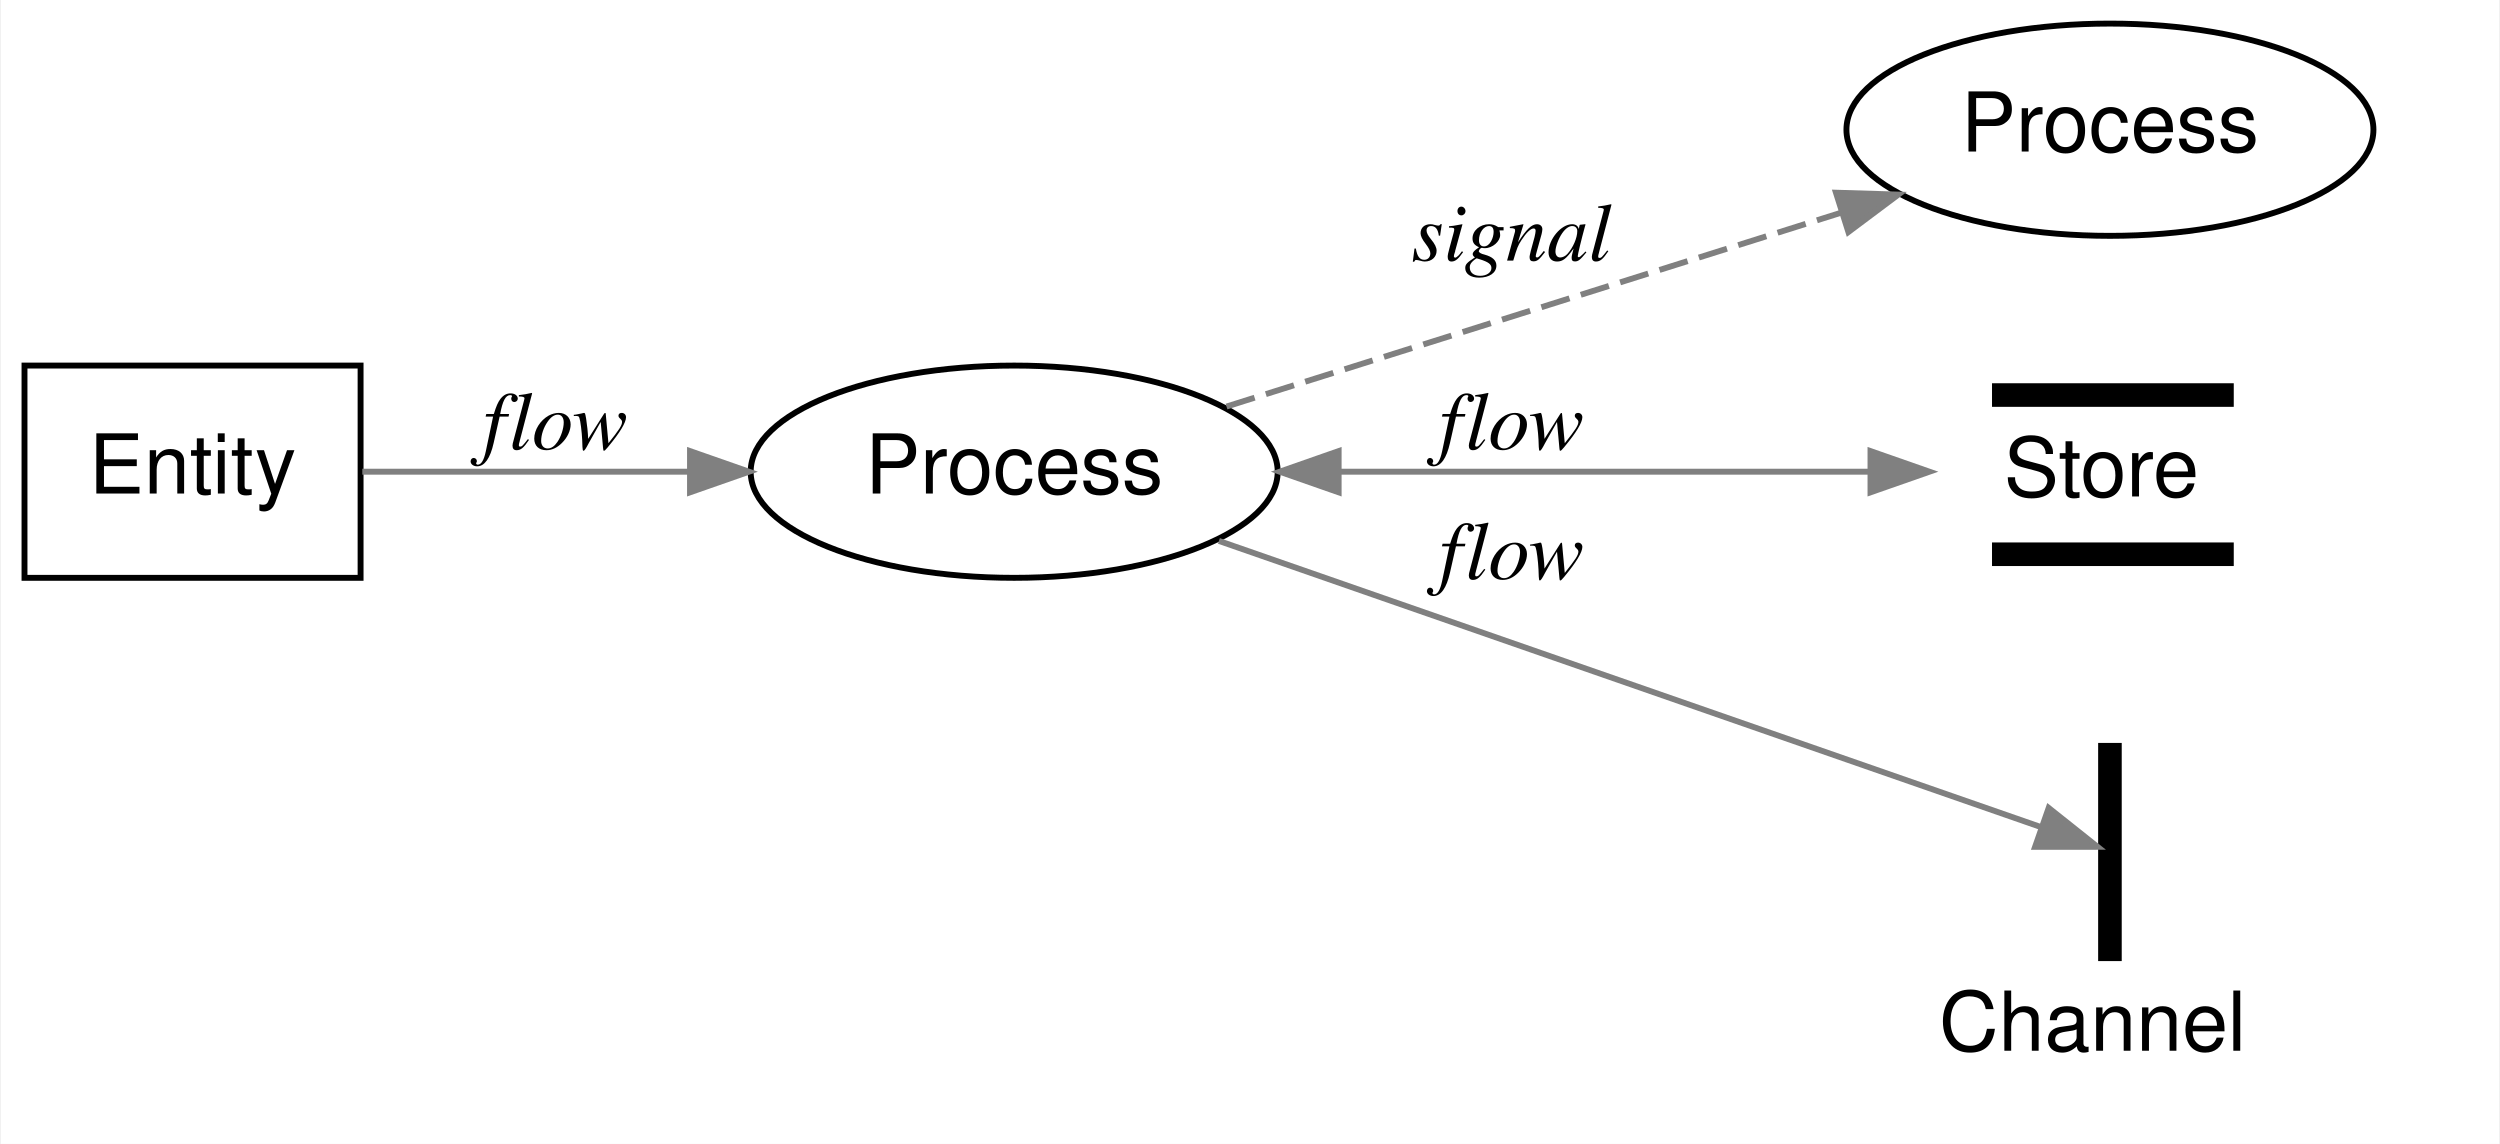
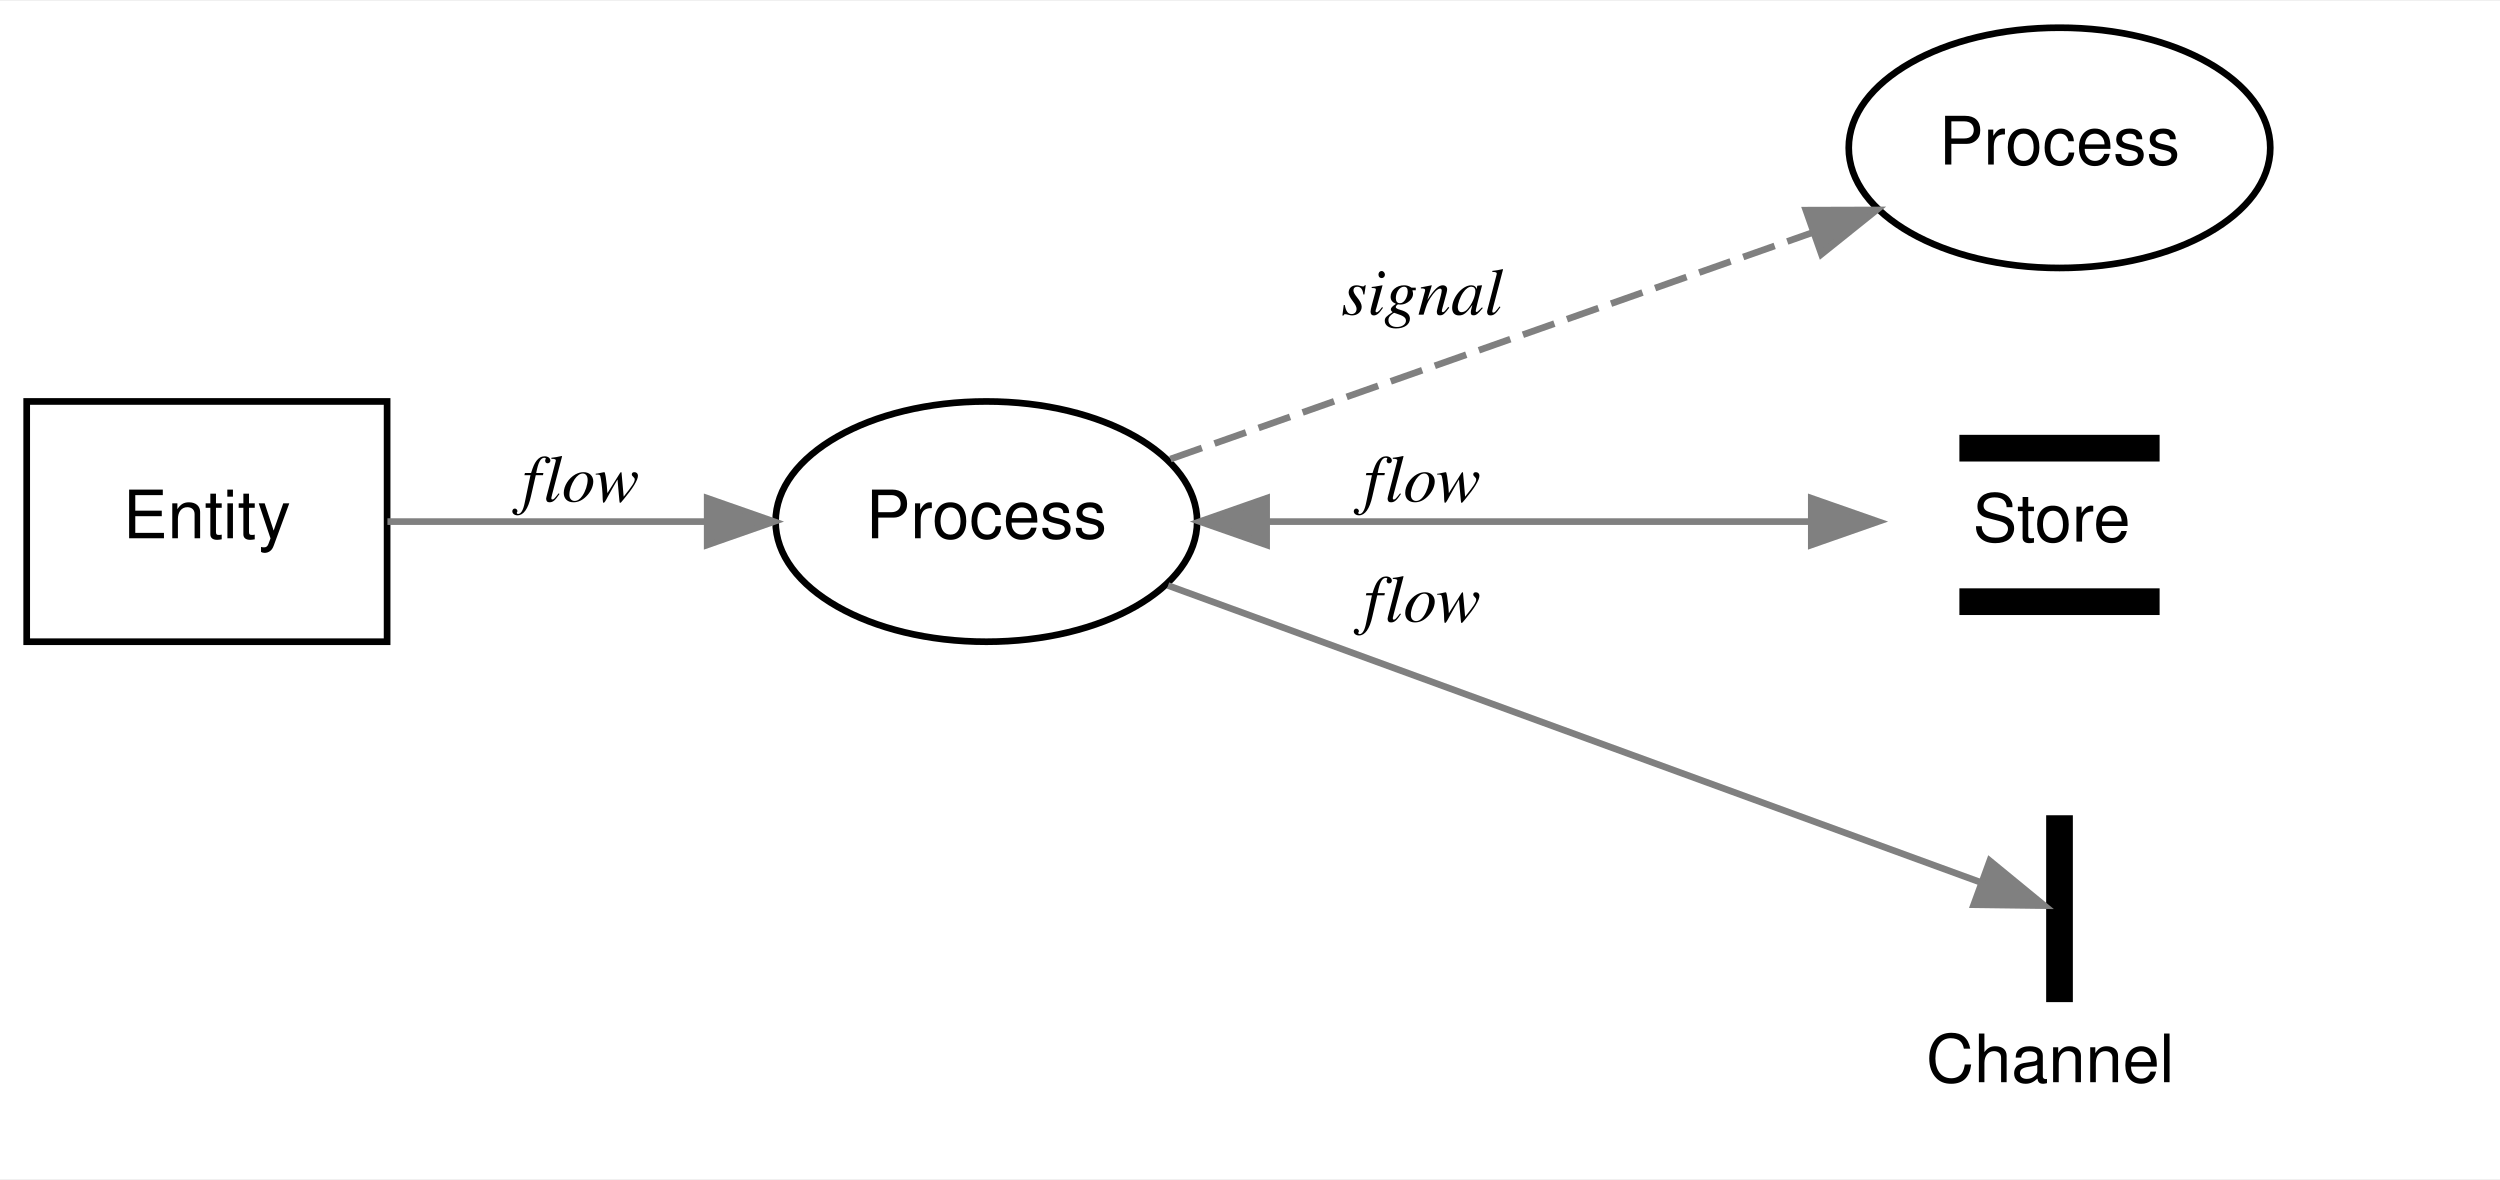
- <svg xmlns="http://www.w3.org/2000/svg" width="424pt" height="194pt" viewBox="0.00 0.00 423.69 194.00">
-   <g id="graph0" class="graph" transform="scale(1 1) rotate(0) translate(4 190)">
-     <polygon fill="white" stroke="transparent" points="-4,4 -4,-190 419.69,-190 419.69,4 -4,4" />
+ <svg xmlns="http://www.w3.org/2000/svg" width="375pt" height="177pt" viewBox="0.00 0.00 374.58 176.50">
+   <g id="graph0" class="graph" transform="scale(1 1) rotate(0) translate(4 172.5)">
+     <polygon fill="white" stroke="transparent" points="-4,4 -4,-172.5 370.58,-172.5 370.58,4 -4,4" />
    <g id="node1" class="node">
-       <ellipse fill="none" stroke="black" cx="167.85" cy="-110" rx="44.69" ry="18" />
-       <text text-anchor="middle" x="167.85" y="-106.3" font-family="Helvetica,sans-Serif" font-size="14.00">Process</text>
+       <ellipse fill="none" stroke="black" cx="143.79" cy="-94.5" rx="31.58" ry="18" />
+       <text text-anchor="middle" x="143.79" y="-92" font-family="Helvetica,sans-Serif" font-size="10.00">Process</text>
    </g>
    <g id="node2" class="node">
-       <ellipse fill="none" stroke="black" cx="353.69" cy="-168" rx="44.69" ry="18" />
-       <text text-anchor="middle" x="353.69" y="-164.3" font-family="Helvetica,sans-Serif" font-size="14.00">Process</text>
+       <ellipse fill="none" stroke="black" cx="304.58" cy="-150.5" rx="31.58" ry="18" />
+       <text text-anchor="middle" x="304.58" y="-148" font-family="Helvetica,sans-Serif" font-size="10.00">Process</text>
    </g>
    <g id="edge2" class="edge">
-       <path fill="none" stroke="gray" stroke-dasharray="5,2" d="M203.86,-121.05C233.51,-130.4 276.17,-143.86 308.23,-153.97" />
-       <polygon fill="gray" stroke="gray" points="307.22,-157.32 317.81,-157 309.33,-150.65 307.22,-157.32" />
-       <text text-anchor="middle" x="252.19" y="-145.8" font-family="Times,serif" font-style="italic" font-size="14.00">signal</text>
+       <path fill="none" stroke="gray" stroke-dasharray="5,2" d="M171.37,-103.87C197.78,-113.19 238.47,-127.54 267.73,-137.86" />
+       <polygon fill="gray" stroke="gray" points="266.58,-141.16 277.18,-141.19 268.91,-134.56 266.58,-141.16" />
+       <text text-anchor="middle" x="209.08" y="-125.5" font-family="Times,serif" font-style="italic" font-size="10.00">signal</text>
    </g>
    <g id="node4" class="node">
-       <polygon fill="black" stroke="transparent" points="333.69,-121 333.69,-125 374.69,-125 374.69,-121 333.69,-121" />
-       <text text-anchor="start" x="335.69" y="-105.8" font-family="Helvetica,sans-Serif" font-size="14.00">Store</text>
-       <polygon fill="black" stroke="transparent" points="333.69,-94 333.69,-98 374.69,-98 374.69,-94 333.69,-94" />
+       <polygon fill="black" stroke="transparent" points="289.58,-103.5 289.58,-107.5 319.58,-107.5 319.58,-103.5 289.58,-103.5" />
+       <text text-anchor="start" x="291.58" y="-91.5" font-family="Helvetica,sans-Serif" font-size="10.00">Store</text>
+       <polygon fill="black" stroke="transparent" points="289.58,-80.5 289.58,-84.5 319.58,-84.5 319.58,-80.5 289.58,-80.5" />
    </g>
    <g id="edge3" class="edge">
-       <path fill="none" stroke="gray" d="M223.19,-110C251.91,-110 286.53,-110 312.75,-110" />
-       <polygon fill="gray" stroke="gray" points="222.88,-106.5 212.88,-110 222.88,-113.5 222.88,-106.5" />
-       <polygon fill="gray" stroke="gray" points="313.08,-113.5 323.08,-110 313.08,-106.5 313.08,-113.5" />
-       <text text-anchor="middle" x="252.19" y="-113.8" font-family="Times,serif" font-style="italic" font-size="14.00">flow</text>
+       <path fill="none" stroke="gray" d="M185.98,-94.5C211.12,-94.5 242.98,-94.5 267.19,-94.5" />
+       <polygon fill="gray" stroke="gray" points="185.78,-91 175.78,-94.5 185.78,-98 185.78,-91" />
+       <polygon fill="gray" stroke="gray" points="267.39,-98 277.39,-94.5 267.39,-91 267.39,-98" />
+       <text text-anchor="middle" x="209.08" y="-97.5" font-family="Times,serif" font-style="italic" font-size="10.00">flow</text>
    </g>
    <g id="node5" class="node">
-       <polygon fill="black" stroke="transparent" points="351.69,-27 351.69,-64 355.69,-64 355.69,-27 351.69,-27" />
-       <text text-anchor="start" x="324.69" y="-11.8" font-family="Helvetica,sans-Serif" font-size="14.00">Channel</text>
+       <polygon fill="black" stroke="transparent" points="302.58,-22.5 302.58,-50.5 306.58,-50.5 306.58,-22.5 302.58,-22.5" />
+       <text text-anchor="start" x="284.58" y="-10.5" font-family="Helvetica,sans-Serif" font-size="10.00">Channel</text>
    </g>
    <g id="edge4" class="edge">
-       <path fill="none" stroke="gray" d="M202.57,-98.26C244.94,-83.51 315.34,-59 342.01,-49.72" />
-       <polygon fill="gray" stroke="gray" points="343.3,-52.98 351.59,-46.38 340.99,-46.37 343.3,-52.98" />
-       <text text-anchor="middle" x="252.19" y="-91.8" font-family="Times,serif" font-style="italic" font-size="14.00">flow</text>
+       <path fill="none" stroke="gray" d="M171.01,-84.92C206.39,-72 267.83,-49.56 292.68,-40.48" />
+       <polygon fill="gray" stroke="gray" points="294.13,-43.68 302.32,-36.96 291.73,-37.1 294.13,-43.68" />
+       <text text-anchor="middle" x="209.08" y="-79.5" font-family="Times,serif" font-style="italic" font-size="10.00">flow</text>
    </g>
    <g id="node3" class="node">
-       <polygon fill="none" stroke="black" points="57,-128 0,-128 0,-92 57,-92 57,-128" />
-       <text text-anchor="middle" x="28.5" y="-106.3" font-family="Helvetica,sans-Serif" font-size="14.00">Entity</text>
+       <polygon fill="none" stroke="black" points="54,-112.5 0,-112.5 0,-76.5 54,-76.5 54,-112.5" />
+       <text text-anchor="middle" x="27" y="-92" font-family="Helvetica,sans-Serif" font-size="10.00">Entity</text>
    </g>
    <g id="edge1" class="edge">
-       <path fill="none" stroke="gray" d="M57.29,-110C73.24,-110 93.81,-110 112.81,-110" />
-       <polygon fill="gray" stroke="gray" points="112.87,-113.5 122.87,-110 112.87,-106.5 112.87,-113.5" />
-       <text text-anchor="middle" x="90" y="-113.8" font-family="Times,serif" font-style="italic" font-size="14.00">flow</text>
+       <path fill="none" stroke="gray" d="M54.05,-94.5C68.16,-94.5 85.91,-94.5 101.82,-94.5" />
+       <polygon fill="gray" stroke="gray" points="101.96,-98 111.96,-94.5 101.96,-91 101.96,-98" />
+       <text text-anchor="middle" x="83" y="-97.5" font-family="Times,serif" font-style="italic" font-size="10.00">flow</text>
    </g>
  </g>
</svg>
